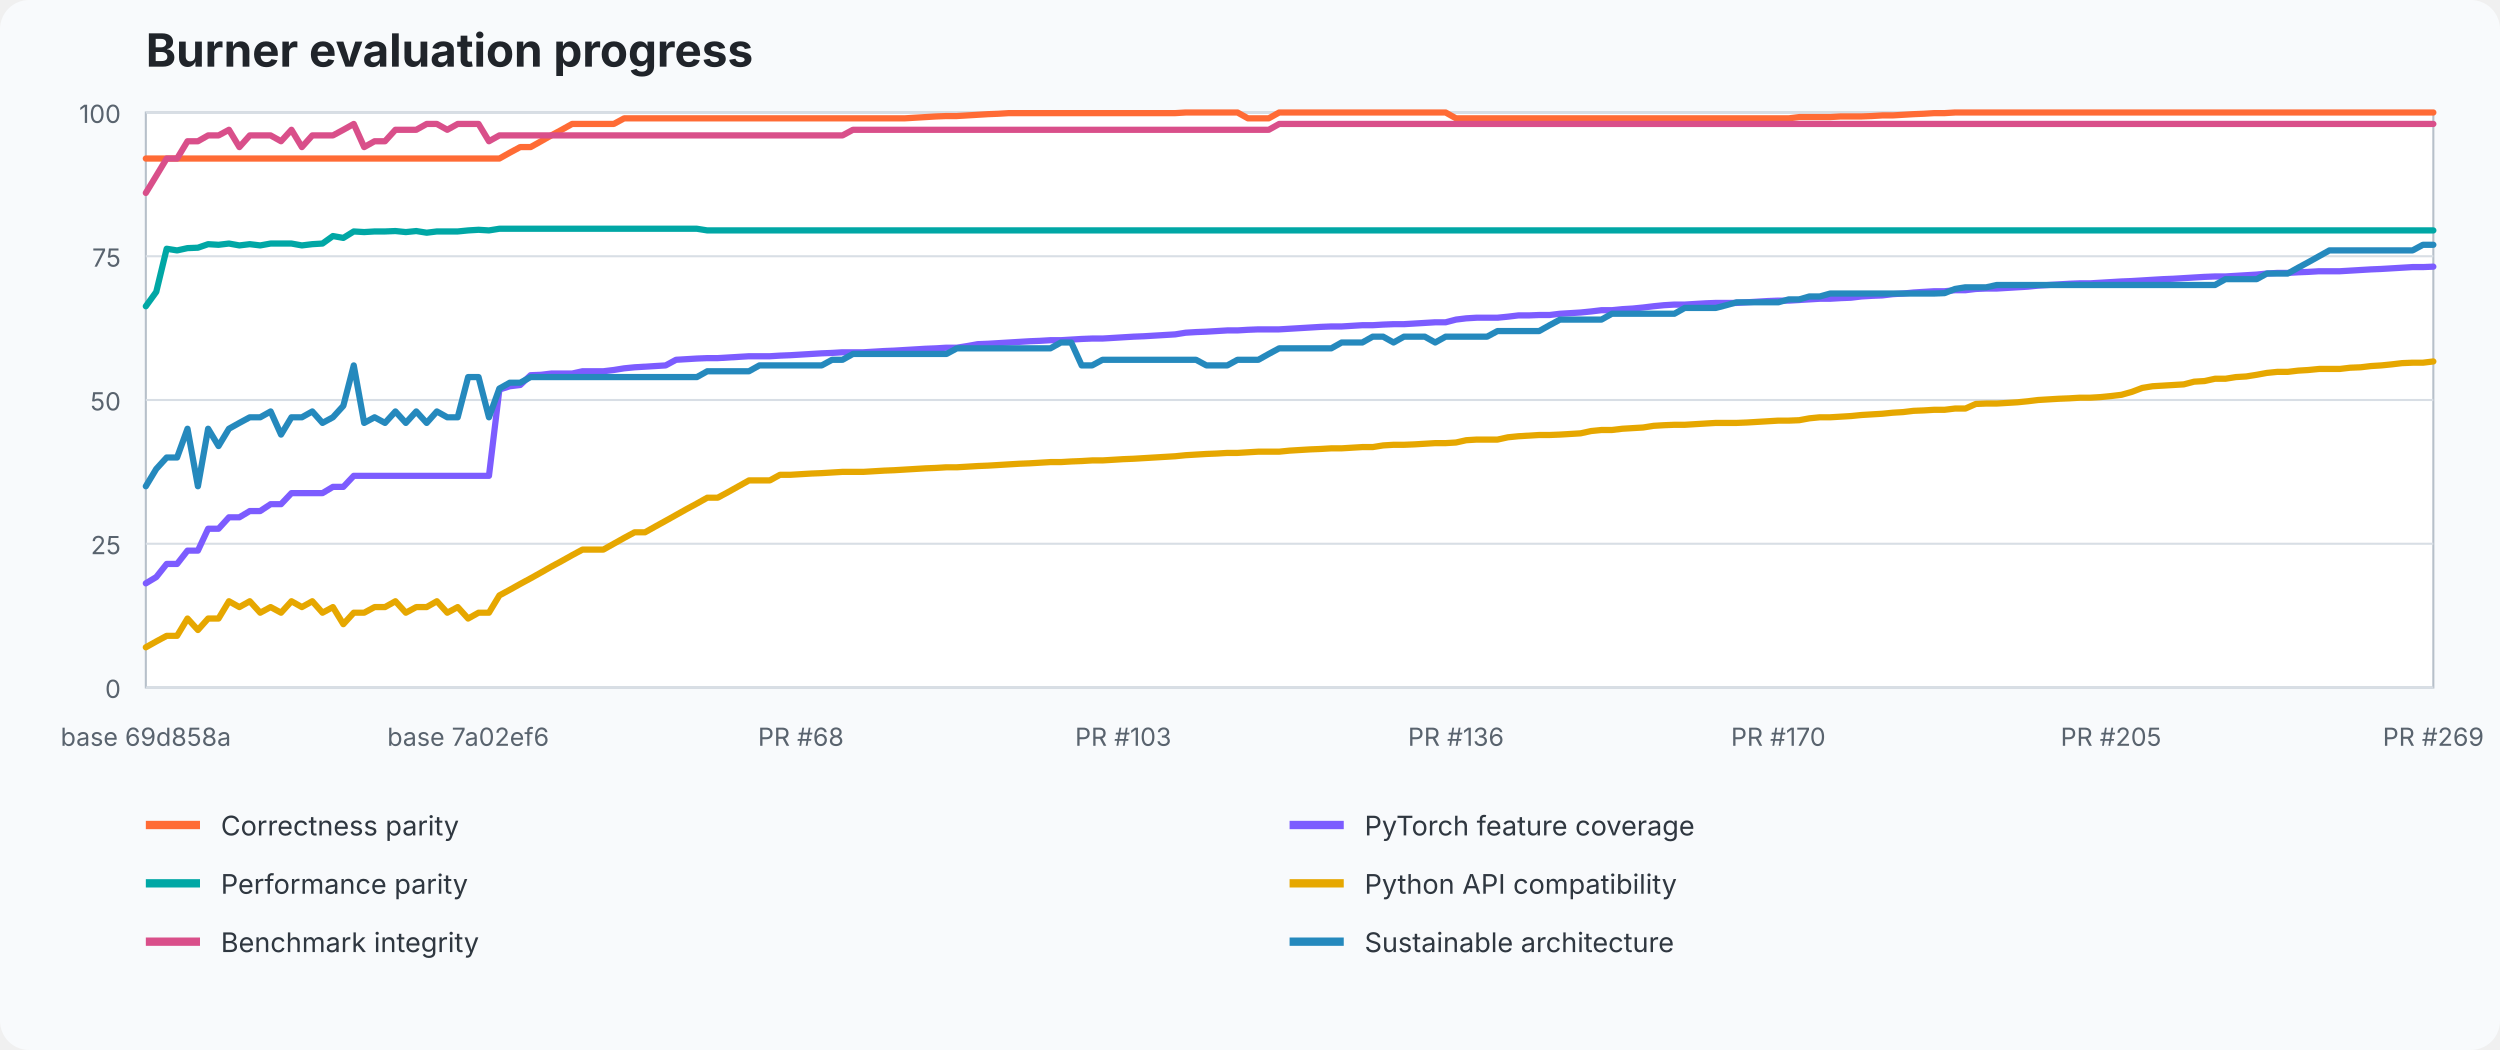
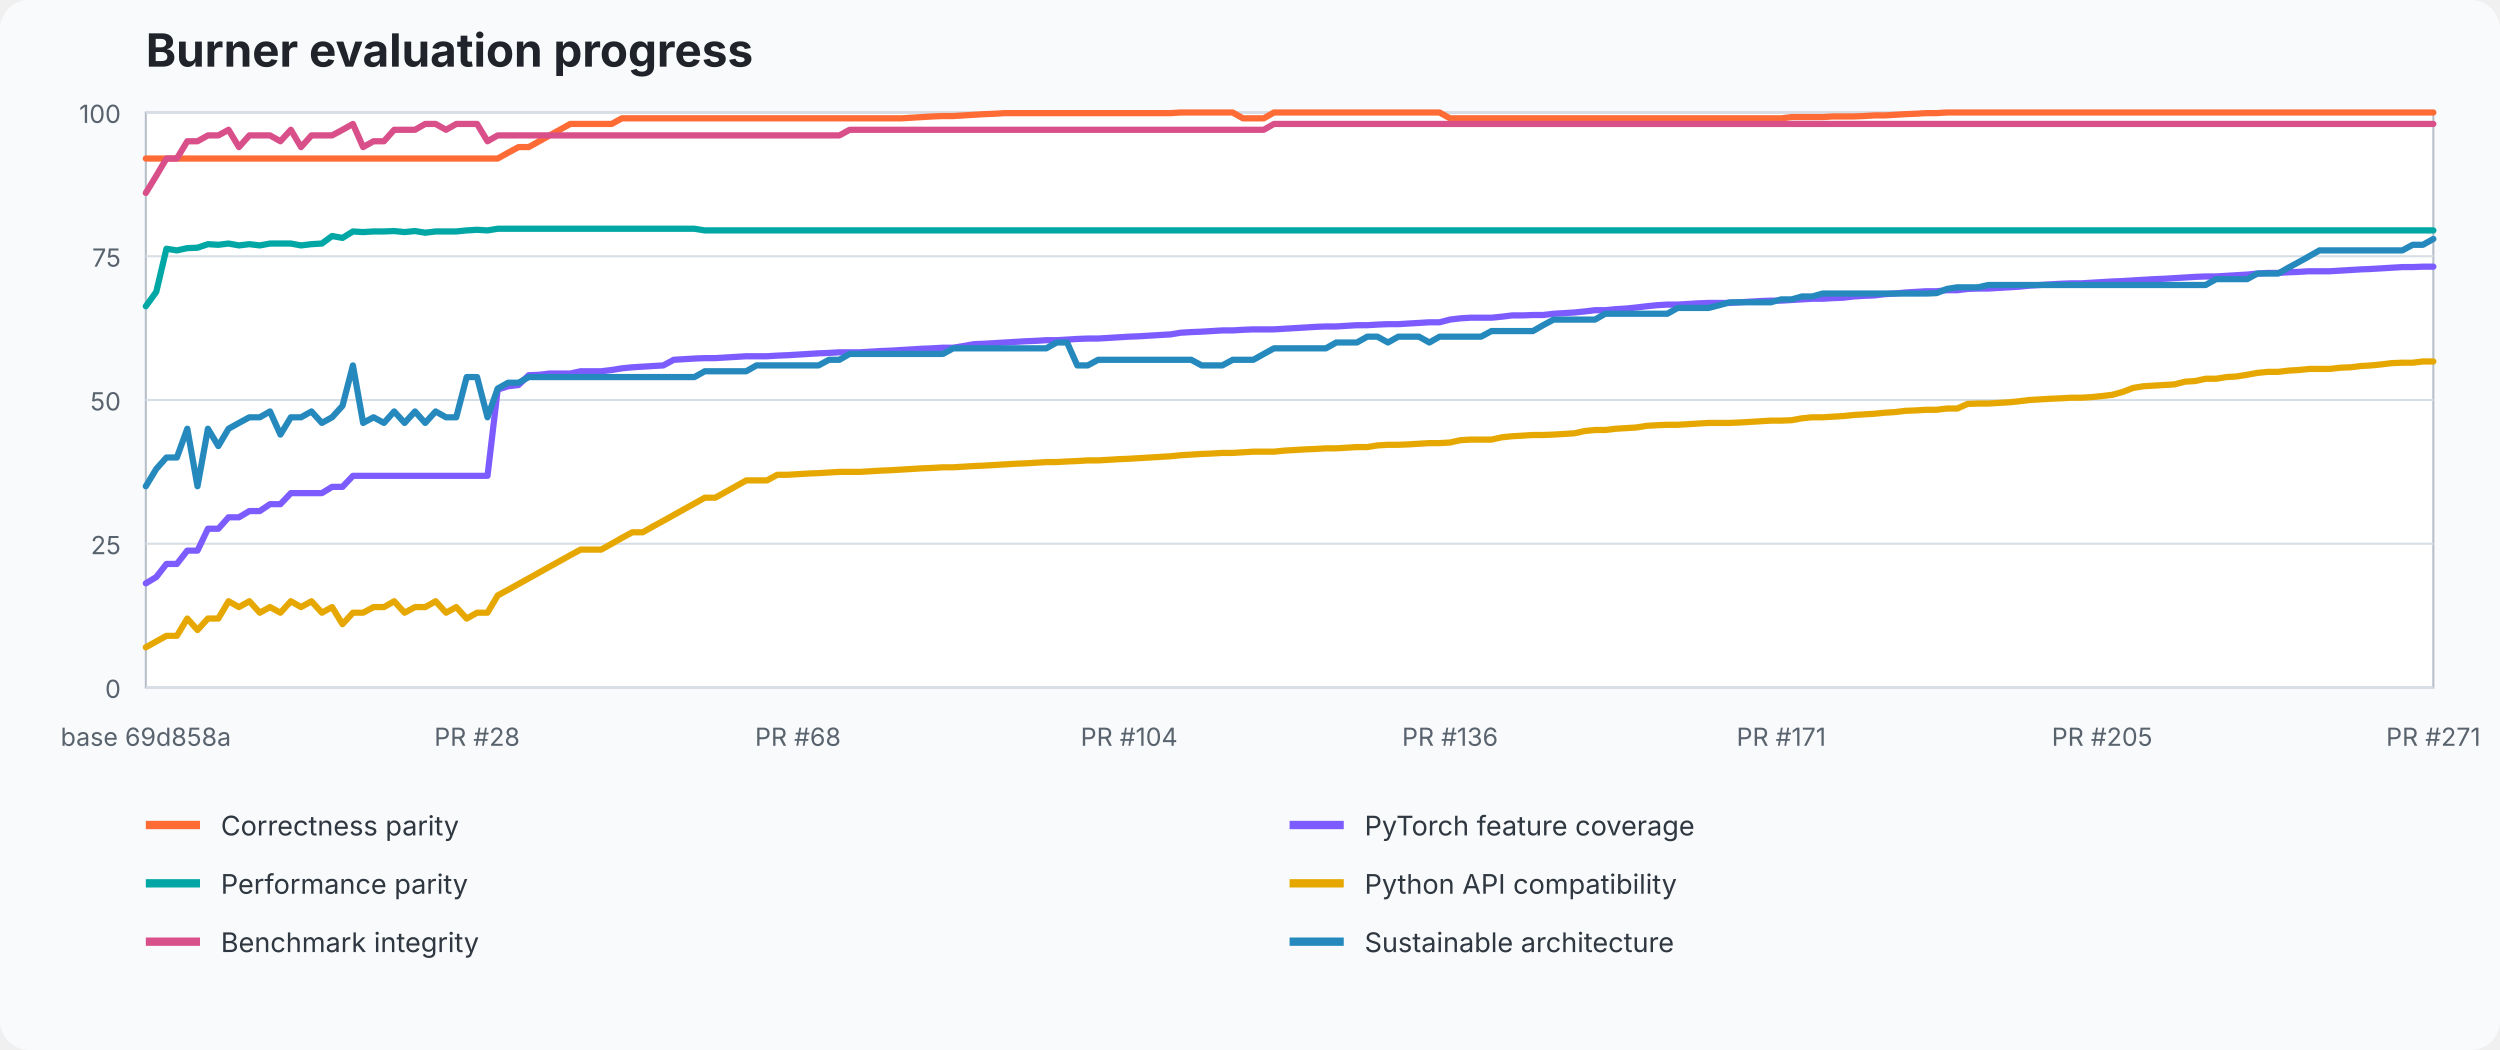
<svg xmlns="http://www.w3.org/2000/svg" width="1200" height="504" viewBox="0 0 1200 504" role="img" aria-labelledby="title desc">
  <style>text{font-family:ui-sans-serif,system-ui,-apple-system,BlinkMacSystemFont,"Segoe UI",sans-serif}.title{font-size:22px;font-weight:700;fill:#20242a}.axis{font-size:12px;fill:#59636e}.legend{font-size:13px;fill:#2f3740}.grid{stroke:#d8dee5;stroke-width:1}.plot{fill:#fff;stroke:#b7c0ca}</style>
  <rect width="100%" height="100%" fill="#f8fafc" rx="14" />
  <text x="70" y="32" class="title">Burner evaluation progress</text>
  <rect x="70" y="54" width="1098" height="276" class="plot" />
  <line x1="70" y1="330" x2="1168" y2="330" class="grid" />
  <text x="58" y="335" text-anchor="end" class="axis">0</text>
  <line x1="70" y1="261" x2="1168" y2="261" class="grid" />
  <text x="58" y="266" text-anchor="end" class="axis">25</text>
  <line x1="70" y1="192" x2="1168" y2="192" class="grid" />
  <text x="58" y="197" text-anchor="end" class="axis">50</text>
  <line x1="70" y1="123" x2="1168" y2="123" class="grid" />
  <text x="58" y="128" text-anchor="end" class="axis">75</text>
  <line x1="70" y1="54" x2="1168" y2="54" class="grid" />
  <text x="58" y="59" text-anchor="end" class="axis">100</text>
-   <polyline points="70.0,76.1 75.0,76.1 80.0,76.1 85.0,76.1 90.0,76.1 95.0,76.1 99.9,76.1 104.9,76.1 109.9,76.1 114.9,76.1 119.9,76.1 124.9,76.1 129.9,76.1 134.9,76.1 139.9,76.1 144.9,76.1 149.9,76.1 154.8,76.1 159.8,76.1 164.8,76.1 169.8,76.1 174.8,76.1 179.8,76.1 184.8,76.1 189.8,76.1 194.8,76.1 199.8,76.1 204.8,76.1 209.7,76.1 214.7,76.1 219.7,76.1 224.7,76.1 229.7,76.1 234.7,76.1 239.7,76.1 244.7,73.3 249.7,70.6 254.7,70.6 259.7,67.8 264.6,65.0 269.6,62.3 274.6,59.5 279.6,59.5 284.6,59.5 289.6,59.5 294.6,59.5 299.6,56.8 304.6,56.8 309.6,56.8 314.6,56.8 319.5,56.8 324.5,56.8 329.5,56.8 334.5,56.8 339.5,56.8 344.5,56.8 349.5,56.8 354.5,56.8 359.5,56.8 364.5,56.8 369.5,56.8 374.4,56.8 379.4,56.8 384.4,56.8 389.4,56.8 394.4,56.8 399.4,56.8 404.4,56.8 409.4,56.8 414.4,56.8 419.4,56.8 424.4,56.8 429.3,56.8 434.3,56.8 439.3,56.5 444.3,56.2 449.3,55.9 454.3,55.7 459.3,55.7 464.3,55.4 469.3,55.1 474.3,54.8 479.3,54.6 484.2,54.3 489.2,54.3 494.2,54.3 499.2,54.3 504.2,54.3 509.2,54.3 514.2,54.3 519.2,54.3 524.2,54.3 529.2,54.3 534.2,54.3 539.1,54.3 544.1,54.3 549.1,54.3 554.1,54.3 559.1,54.3 564.1,54.3 569.1,54.0 574.1,54.0 579.1,54.0 584.1,54.0 589.1,54.0 594.0,54.0 599.0,56.8 604.0,56.8 609.0,56.8 614.0,54.0 619.0,54.0 624.0,54.0 629.0,54.0 634.0,54.0 639.0,54.0 644.0,54.0 648.9,54.0 653.9,54.0 658.9,54.0 663.9,54.0 668.9,54.0 673.9,54.0 678.9,54.0 683.9,54.0 688.9,54.0 693.9,54.0 698.9,56.8 703.8,56.8 708.8,56.8 713.8,56.8 718.8,56.8 723.8,56.8 728.8,56.8 733.8,56.8 738.8,56.8 743.8,56.8 748.8,56.8 753.8,56.8 758.7,56.8 763.7,56.8 768.7,56.8 773.7,56.8 778.7,56.8 783.7,56.8 788.7,56.8 793.7,56.8 798.7,56.8 803.7,56.8 808.7,56.8 813.6,56.8 818.6,56.8 823.6,56.8 828.6,56.8 833.6,56.8 838.6,56.8 843.6,56.8 848.6,56.8 853.6,56.8 858.6,56.8 863.6,56.2 868.5,56.2 873.5,56.2 878.5,56.2 883.5,55.9 888.5,55.9 893.5,55.9 898.5,55.7 903.5,55.4 908.5,55.4 913.5,55.1 918.5,54.8 923.4,54.6 928.4,54.3 933.4,54.3 938.4,54.0 943.4,54.0 948.4,54.0 953.4,54.0 958.4,54.0 963.4,54.0 968.4,54.0 973.4,54.0 978.3,54.0 983.3,54.0 988.3,54.0 993.3,54.0 998.3,54.0 1003.3,54.0 1008.3,54.0 1013.3,54.0 1018.3,54.0 1023.3,54.0 1028.3,54.0 1033.2,54.0 1038.2,54.0 1043.2,54.0 1048.2,54.0 1053.2,54.0 1058.2,54.0 1063.2,54.0 1068.2,54.0 1073.2,54.0 1078.2,54.0 1083.2,54.0 1088.1,54.0 1093.1,54.0 1098.1,54.0 1103.1,54.0 1108.1,54.0 1113.1,54.0 1118.1,54.0 1123.1,54.0 1128.1,54.0 1133.1,54.0 1138.1,54.0 1143.0,54.0 1148.0,54.0 1153.0,54.0 1158.0,54.0 1163.0,54.0 1168.0,54.0" fill="none" stroke="#ff6b35" stroke-width="3" stroke-linejoin="round" stroke-linecap="round" />
-   <polyline points="70.0,280.0 75.0,277.0 80.0,270.7 85.0,270.7 90.0,264.3 95.0,264.3 99.9,253.8 104.9,253.8 109.9,248.3 114.9,248.3 119.9,245.3 124.9,245.3 129.9,242.0 134.9,242.0 139.9,236.7 144.9,236.7 149.9,236.7 154.8,236.7 159.8,233.7 164.8,233.7 169.8,228.4 174.8,228.4 179.8,228.4 184.8,228.4 189.8,228.4 194.8,228.4 199.8,228.4 204.8,228.4 209.7,228.4 214.7,228.4 219.7,228.4 224.7,228.4 229.7,228.4 234.7,228.4 239.7,187.0 244.7,185.4 249.7,184.8 254.7,180.1 259.7,179.9 264.6,179.3 269.6,179.3 274.6,179.3 279.6,178.2 284.6,178.2 289.6,178.2 294.6,177.6 299.6,176.8 304.6,176.3 309.6,176.0 314.6,175.7 319.5,175.4 324.5,172.7 329.5,172.4 334.5,172.1 339.5,171.9 344.5,171.9 349.5,171.6 354.5,171.3 359.5,171.0 364.5,171.0 369.5,171.0 374.4,170.7 379.4,170.5 384.4,170.2 389.4,169.9 394.4,169.6 399.4,169.4 404.4,169.1 409.4,169.1 414.4,169.1 419.4,168.8 424.4,168.5 429.3,168.3 434.3,168.0 439.3,167.7 444.3,167.4 449.3,167.2 454.3,166.9 459.3,166.9 464.3,166.1 469.3,165.2 474.3,165.0 479.3,164.7 484.2,164.4 489.2,164.1 494.2,163.8 499.2,163.6 504.2,163.3 509.2,163.3 514.2,163.0 519.2,162.7 524.2,162.5 529.2,162.5 534.2,162.2 539.1,161.9 544.1,161.6 549.1,161.4 554.1,161.1 559.1,160.8 564.1,160.5 569.1,159.7 574.1,159.4 579.1,159.2 584.1,158.9 589.1,158.6 594.0,158.6 599.0,158.3 604.0,158.1 609.0,158.1 614.0,158.1 619.0,157.8 624.0,157.5 629.0,157.2 634.0,156.9 639.0,156.7 644.0,156.7 648.9,156.4 653.9,156.1 658.9,156.1 663.9,155.8 668.9,155.6 673.9,155.6 678.9,155.3 683.9,155.0 688.9,154.7 693.9,154.7 698.9,153.4 703.8,152.8 708.8,152.5 713.8,152.5 718.8,152.5 723.8,152.0 728.8,151.4 733.8,151.4 738.8,151.2 743.8,151.2 748.8,150.6 753.8,150.3 758.7,150.0 763.7,149.5 768.7,148.9 773.7,148.9 778.7,148.4 783.7,148.1 788.7,147.6 793.7,147.0 798.7,146.5 803.7,146.2 808.7,146.2 813.6,145.9 818.6,145.6 823.6,145.4 828.6,145.4 833.6,145.4 838.6,145.1 843.6,144.8 848.6,144.5 853.6,144.3 858.6,144.3 863.6,144.0 868.5,143.7 873.5,143.4 878.5,143.4 883.5,143.1 888.5,142.9 893.5,142.3 898.5,142.0 903.5,141.8 908.5,141.2 913.5,140.9 918.5,140.4 923.4,140.1 928.4,139.8 933.4,139.8 938.4,139.3 943.4,139.3 948.4,138.7 953.4,138.5 958.4,138.5 963.4,138.2 968.4,137.9 973.4,137.6 978.3,137.1 983.3,136.8 988.3,136.5 993.3,136.2 998.3,136.0 1003.3,136.0 1008.3,135.7 1013.3,135.4 1018.3,135.1 1023.3,134.9 1028.3,134.6 1033.2,134.3 1038.2,134.0 1043.2,133.8 1048.2,133.5 1053.2,133.2 1058.2,132.9 1063.2,132.7 1068.2,132.7 1073.2,132.4 1078.2,132.1 1083.2,131.8 1088.1,131.3 1093.1,131.0 1098.1,131.0 1103.1,130.7 1108.1,130.5 1113.1,130.2 1118.1,130.2 1123.1,130.2 1128.1,129.9 1133.1,129.6 1138.1,129.3 1143.0,129.1 1148.0,128.8 1153.0,128.5 1158.0,128.2 1163.0,128.2 1168.0,128.0" fill="none" stroke="#7c5cff" stroke-width="3" stroke-linejoin="round" stroke-linecap="round" />
-   <polyline points="70.0,147.0 75.0,140.1 80.0,119.4 85.0,120.2 90.0,119.1 95.0,118.9 99.9,117.2 104.9,117.5 109.9,116.9 114.9,117.8 119.9,117.2 124.9,117.8 129.9,116.9 134.9,116.9 139.9,116.9 144.9,117.8 149.9,117.2 154.8,116.9 159.8,113.3 164.8,114.2 169.8,111.1 174.8,111.4 179.8,111.1 184.8,111.1 189.8,110.9 194.8,111.4 199.8,110.9 204.8,111.7 209.7,111.1 214.7,111.1 219.7,111.1 224.7,110.6 229.7,110.3 234.7,110.6 239.7,109.8 244.7,109.8 249.7,109.8 254.7,109.8 259.7,109.8 264.6,109.8 269.6,109.8 274.6,109.8 279.6,109.8 284.6,109.8 289.6,109.8 294.6,109.8 299.6,109.8 304.6,109.8 309.6,109.8 314.6,109.8 319.5,109.8 324.5,109.8 329.5,109.8 334.5,109.8 339.5,110.6 344.5,110.6 349.5,110.6 354.5,110.6 359.5,110.6 364.5,110.6 369.5,110.6 374.4,110.6 379.4,110.6 384.4,110.6 389.4,110.6 394.4,110.6 399.4,110.6 404.4,110.6 409.4,110.6 414.4,110.6 419.4,110.6 424.4,110.6 429.3,110.6 434.3,110.6 439.3,110.6 444.3,110.6 449.3,110.6 454.3,110.6 459.3,110.6 464.3,110.6 469.3,110.6 474.3,110.6 479.3,110.6 484.2,110.6 489.2,110.6 494.2,110.6 499.2,110.6 504.2,110.6 509.2,110.6 514.2,110.6 519.2,110.6 524.2,110.6 529.2,110.6 534.2,110.6 539.1,110.6 544.1,110.6 549.1,110.6 554.1,110.6 559.1,110.6 564.1,110.6 569.1,110.6 574.1,110.6 579.1,110.6 584.1,110.6 589.1,110.6 594.0,110.6 599.0,110.6 604.0,110.6 609.0,110.6 614.0,110.6 619.0,110.6 624.0,110.6 629.0,110.6 634.0,110.6 639.0,110.6 644.0,110.6 648.9,110.6 653.9,110.6 658.9,110.6 663.9,110.6 668.9,110.6 673.9,110.6 678.9,110.6 683.9,110.6 688.9,110.6 693.9,110.6 698.9,110.6 703.8,110.6 708.8,110.6 713.8,110.6 718.8,110.6 723.8,110.6 728.8,110.6 733.8,110.6 738.8,110.6 743.8,110.6 748.8,110.6 753.8,110.6 758.7,110.6 763.7,110.6 768.7,110.6 773.7,110.6 778.7,110.6 783.7,110.6 788.7,110.6 793.7,110.6 798.7,110.6 803.7,110.6 808.7,110.6 813.6,110.6 818.6,110.6 823.6,110.6 828.6,110.6 833.6,110.6 838.6,110.6 843.6,110.6 848.6,110.6 853.6,110.6 858.6,110.6 863.6,110.6 868.5,110.6 873.5,110.6 878.5,110.6 883.5,110.6 888.5,110.6 893.5,110.6 898.5,110.6 903.5,110.6 908.5,110.6 913.5,110.6 918.5,110.6 923.4,110.6 928.4,110.6 933.4,110.6 938.4,110.6 943.4,110.6 948.4,110.6 953.4,110.6 958.4,110.6 963.4,110.6 968.4,110.6 973.4,110.6 978.3,110.6 983.3,110.6 988.3,110.6 993.3,110.6 998.3,110.6 1003.3,110.6 1008.3,110.6 1013.3,110.6 1018.3,110.6 1023.3,110.6 1028.3,110.6 1033.2,110.6 1038.2,110.6 1043.2,110.6 1048.2,110.6 1053.2,110.6 1058.2,110.6 1063.2,110.6 1068.2,110.6 1073.2,110.6 1078.2,110.6 1083.2,110.6 1088.1,110.6 1093.1,110.6 1098.1,110.6 1103.1,110.6 1108.1,110.6 1113.1,110.6 1118.1,110.6 1123.1,110.6 1128.1,110.6 1133.1,110.6 1138.1,110.6 1143.0,110.6 1148.0,110.6 1153.0,110.6 1158.0,110.6 1163.0,110.6 1168.0,110.6" fill="none" stroke="#00a7a5" stroke-width="3" stroke-linejoin="round" stroke-linecap="round" />
-   <polyline points="70.0,310.7 75.0,307.9 80.0,305.2 85.0,305.2 90.0,296.9 95.0,302.4 99.9,296.9 104.9,296.9 109.9,288.6 114.9,291.4 119.9,288.6 124.9,294.1 129.9,291.4 134.9,294.1 139.9,288.6 144.9,291.4 149.9,288.6 154.8,294.1 159.8,291.4 164.8,299.6 169.8,294.1 174.8,294.1 179.8,291.4 184.8,291.4 189.8,288.6 194.8,294.1 199.8,291.4 204.8,291.4 209.7,288.6 214.7,294.1 219.7,291.4 224.7,296.9 229.7,294.1 234.7,294.1 239.7,285.8 244.7,283.1 249.7,280.3 254.7,277.6 259.7,274.8 264.6,272.0 269.6,269.3 274.6,266.5 279.6,263.8 284.6,263.8 289.6,263.8 294.6,261.0 299.6,258.2 304.6,255.5 309.6,255.5 314.6,252.7 319.5,250.0 324.5,247.2 329.5,244.4 334.5,241.7 339.5,238.9 344.5,238.9 349.5,236.2 354.5,233.4 359.5,230.6 364.5,230.6 369.5,230.6 374.4,227.9 379.4,227.9 384.4,227.6 389.4,227.3 394.4,227.1 399.4,226.8 404.4,226.5 409.4,226.5 414.4,226.5 419.4,226.2 424.4,225.9 429.3,225.7 434.3,225.4 439.3,225.1 444.3,224.8 449.3,224.6 454.3,224.3 459.3,224.3 464.3,224.0 469.3,223.7 474.3,223.5 479.3,223.2 484.2,222.9 489.2,222.6 494.2,222.4 499.2,222.1 504.2,221.8 509.2,221.8 514.2,221.5 519.2,221.3 524.2,221.0 529.2,221.0 534.2,220.7 539.1,220.4 544.1,220.2 549.1,219.9 554.1,219.6 559.1,219.3 564.1,219.0 569.1,218.5 574.1,218.2 579.1,217.9 584.1,217.7 589.1,217.4 594.0,217.4 599.0,217.1 604.0,216.8 609.0,216.8 614.0,216.8 619.0,216.3 624.0,216.0 629.0,215.7 634.0,215.5 639.0,215.2 644.0,215.2 648.9,214.9 653.9,214.6 658.9,214.6 663.9,213.8 668.9,213.5 673.9,213.5 678.9,213.3 683.9,213.0 688.9,212.7 693.9,212.7 698.9,212.4 703.8,211.3 708.8,211.0 713.8,211.0 718.8,211.0 723.8,209.9 728.8,209.4 733.8,209.1 738.8,208.8 743.8,208.8 748.8,208.6 753.8,208.3 758.7,208.0 763.7,206.9 768.7,206.4 773.7,206.4 778.7,205.8 783.7,205.5 788.7,205.2 793.7,204.4 798.7,204.1 803.7,203.9 808.7,203.9 813.6,203.6 818.6,203.3 823.6,203.0 828.6,203.0 833.6,203.0 838.6,202.8 843.6,202.5 848.6,202.2 853.6,201.9 858.6,201.9 863.6,201.7 868.5,200.8 873.5,200.3 878.5,200.3 883.5,200.0 888.5,199.7 893.5,199.2 898.5,198.9 903.5,198.6 908.5,198.1 913.5,197.8 918.5,197.2 923.4,197.0 928.4,196.7 933.4,196.7 938.4,196.1 943.4,196.1 948.4,193.9 953.4,193.7 958.4,193.7 963.4,193.4 968.4,193.1 973.4,192.6 978.3,192.0 983.3,191.7 988.3,191.4 993.3,191.2 998.3,190.9 1003.3,190.9 1008.3,190.6 1013.3,190.1 1018.3,189.5 1023.3,188.1 1028.3,186.2 1033.2,185.4 1038.2,185.1 1043.2,184.8 1048.2,184.5 1053.2,183.2 1058.2,182.9 1063.2,181.8 1068.2,181.8 1073.2,181.0 1078.2,180.7 1083.2,179.9 1088.1,179.0 1093.1,178.5 1098.1,178.5 1103.1,177.9 1108.1,177.6 1113.1,177.1 1118.1,177.1 1123.1,177.1 1128.1,176.5 1133.1,176.3 1138.1,175.7 1143.0,175.4 1148.0,174.9 1153.0,174.3 1158.0,174.1 1163.0,174.1 1168.0,173.5" fill="none" stroke="#e6a700" stroke-width="3" stroke-linejoin="round" stroke-linecap="round" />
-   <polyline points="70.0,92.6 75.0,84.4 80.0,76.1 85.0,76.1 90.0,67.8 95.0,67.8 99.9,65.0 104.9,65.0 109.9,62.3 114.9,70.6 119.9,65.0 124.9,65.0 129.9,65.0 134.9,67.8 139.9,62.3 144.9,70.6 149.9,65.0 154.8,65.0 159.8,65.0 164.8,62.3 169.8,59.5 174.8,70.6 179.8,67.8 184.8,67.8 189.8,62.3 194.8,62.3 199.8,62.3 204.8,59.5 209.7,59.5 214.7,62.3 219.7,59.5 224.7,59.5 229.7,59.5 234.7,67.8 239.7,65.0 244.7,65.0 249.7,65.0 254.7,65.0 259.7,65.0 264.6,65.0 269.6,65.0 274.6,65.0 279.6,65.0 284.6,65.0 289.6,65.0 294.6,65.0 299.6,65.0 304.6,65.0 309.6,65.0 314.6,65.0 319.5,65.0 324.5,65.0 329.5,65.0 334.5,65.0 339.5,65.0 344.5,65.0 349.5,65.0 354.5,65.0 359.5,65.0 364.5,65.0 369.5,65.0 374.4,65.0 379.4,65.0 384.4,65.0 389.4,65.0 394.4,65.0 399.4,65.0 404.4,65.0 409.4,62.3 414.4,62.3 419.4,62.3 424.4,62.3 429.3,62.3 434.3,62.3 439.3,62.3 444.3,62.3 449.3,62.3 454.3,62.3 459.3,62.3 464.3,62.3 469.3,62.3 474.3,62.3 479.3,62.3 484.2,62.3 489.2,62.3 494.2,62.3 499.2,62.3 504.2,62.3 509.2,62.3 514.2,62.3 519.2,62.3 524.2,62.3 529.2,62.3 534.2,62.3 539.1,62.3 544.1,62.3 549.1,62.3 554.1,62.3 559.1,62.3 564.1,62.3 569.1,62.3 574.1,62.3 579.1,62.3 584.1,62.3 589.1,62.3 594.0,62.3 599.0,62.3 604.0,62.3 609.0,62.3 614.0,59.5 619.0,59.5 624.0,59.5 629.0,59.5 634.0,59.5 639.0,59.5 644.0,59.5 648.9,59.5 653.9,59.5 658.9,59.5 663.9,59.5 668.9,59.5 673.9,59.5 678.9,59.5 683.9,59.5 688.9,59.5 693.9,59.5 698.9,59.5 703.8,59.5 708.8,59.5 713.8,59.5 718.8,59.5 723.8,59.5 728.8,59.5 733.8,59.5 738.8,59.5 743.8,59.5 748.8,59.5 753.8,59.5 758.7,59.5 763.7,59.5 768.7,59.5 773.7,59.5 778.7,59.5 783.7,59.5 788.7,59.5 793.7,59.5 798.7,59.5 803.7,59.5 808.7,59.5 813.6,59.5 818.6,59.5 823.6,59.5 828.6,59.5 833.6,59.5 838.6,59.5 843.6,59.5 848.6,59.5 853.6,59.5 858.6,59.5 863.6,59.5 868.5,59.5 873.5,59.5 878.5,59.5 883.5,59.5 888.5,59.5 893.5,59.5 898.5,59.5 903.5,59.5 908.5,59.5 913.5,59.5 918.5,59.5 923.4,59.5 928.4,59.5 933.4,59.5 938.4,59.5 943.4,59.5 948.4,59.5 953.4,59.5 958.4,59.5 963.4,59.5 968.4,59.5 973.4,59.5 978.3,59.5 983.3,59.5 988.3,59.5 993.3,59.5 998.3,59.5 1003.3,59.5 1008.3,59.5 1013.3,59.5 1018.3,59.5 1023.3,59.5 1028.3,59.5 1033.2,59.5 1038.2,59.5 1043.2,59.5 1048.2,59.5 1053.2,59.5 1058.2,59.5 1063.2,59.5 1068.2,59.5 1073.2,59.5 1078.2,59.5 1083.2,59.5 1088.1,59.5 1093.1,59.5 1098.1,59.5 1103.1,59.5 1108.1,59.5 1113.1,59.5 1118.1,59.5 1123.1,59.5 1128.1,59.5 1133.1,59.5 1138.1,59.5 1143.0,59.5 1148.0,59.5 1153.0,59.5 1158.0,59.5 1163.0,59.5 1168.0,59.5" fill="none" stroke="#d94f8a" stroke-width="3" stroke-linejoin="round" stroke-linecap="round" />
-   <polyline points="70.0,233.4 75.0,225.1 80.0,219.6 85.0,219.6 90.0,205.8 95.0,233.4 99.9,205.8 104.9,214.1 109.9,205.8 114.9,203.0 119.9,200.3 124.9,200.3 129.9,197.5 134.9,208.6 139.9,200.3 144.9,200.3 149.9,197.5 154.8,203.0 159.8,200.3 164.8,194.8 169.8,175.4 174.8,203.0 179.8,200.3 184.8,203.0 189.8,197.5 194.8,203.0 199.8,197.5 204.8,203.0 209.7,197.5 214.7,200.3 219.7,200.3 224.7,181.0 229.7,181.0 234.7,200.3 239.7,186.5 244.7,183.7 249.7,183.7 254.7,181.0 259.7,181.0 264.6,181.0 269.6,181.0 274.6,181.0 279.6,181.0 284.6,181.0 289.6,181.0 294.6,181.0 299.6,181.0 304.6,181.0 309.6,181.0 314.6,181.0 319.5,181.0 324.5,181.0 329.5,181.0 334.5,181.0 339.5,178.2 344.5,178.2 349.5,178.2 354.5,178.2 359.5,178.2 364.5,175.4 369.5,175.4 374.4,175.4 379.4,175.4 384.4,175.4 389.4,175.4 394.4,175.4 399.4,172.7 404.4,172.7 409.4,169.9 414.4,169.9 419.4,169.9 424.4,169.9 429.3,169.9 434.3,169.9 439.3,169.9 444.3,169.9 449.3,169.9 454.3,169.9 459.3,167.2 464.3,167.2 469.3,167.2 474.3,167.2 479.3,167.2 484.2,167.2 489.2,167.2 494.2,167.2 499.2,167.2 504.2,167.2 509.2,164.4 514.2,164.4 519.2,175.4 524.2,175.4 529.2,172.7 534.2,172.7 539.1,172.7 544.1,172.7 549.1,172.7 554.1,172.7 559.1,172.7 564.1,172.7 569.1,172.7 574.1,172.7 579.1,175.4 584.1,175.4 589.1,175.4 594.0,172.7 599.0,172.7 604.0,172.7 609.0,169.9 614.0,167.2 619.0,167.2 624.0,167.2 629.0,167.2 634.0,167.2 639.0,167.2 644.0,164.4 648.9,164.4 653.9,164.4 658.9,161.6 663.9,161.6 668.9,164.4 673.9,161.6 678.9,161.6 683.9,161.6 688.9,164.4 693.9,161.6 698.9,161.6 703.8,161.6 708.8,161.6 713.8,161.6 718.8,158.9 723.8,158.9 728.8,158.9 733.8,158.9 738.8,158.9 743.8,156.1 748.8,153.4 753.8,153.4 758.7,153.4 763.7,153.4 768.7,153.4 773.7,150.6 778.7,150.6 783.7,150.6 788.7,150.6 793.7,150.6 798.7,150.6 803.7,150.6 808.7,147.8 813.6,147.8 818.6,147.8 823.6,147.8 828.6,146.5 833.6,145.1 838.6,145.1 843.6,145.1 848.6,145.1 853.6,145.1 858.6,143.7 863.6,143.7 868.5,142.3 873.5,142.3 878.5,140.9 883.5,140.9 888.5,140.9 893.5,140.9 898.5,140.9 903.5,140.9 908.5,140.9 913.5,140.9 918.5,140.9 923.4,140.9 928.4,140.9 933.4,140.7 938.4,138.7 943.4,137.9 948.4,137.9 953.4,137.9 958.4,136.8 963.4,136.8 968.4,136.8 973.4,136.8 978.3,136.8 983.3,136.8 988.3,136.8 993.3,136.8 998.3,136.8 1003.3,136.8 1008.3,136.8 1013.3,136.8 1018.3,136.8 1023.3,136.8 1028.3,136.8 1033.2,136.8 1038.2,136.8 1043.2,136.8 1048.2,136.8 1053.2,136.8 1058.2,136.8 1063.2,136.8 1068.2,134.0 1073.2,134.0 1078.2,134.0 1083.2,134.0 1088.1,131.3 1093.1,131.3 1098.1,131.3 1103.1,128.5 1108.1,125.8 1113.1,123.0 1118.1,120.2 1123.1,120.2 1128.1,120.2 1133.1,120.2 1138.1,120.2 1143.0,120.2 1148.0,120.2 1153.0,120.2 1158.0,120.2 1163.0,117.5 1168.0,117.5" fill="none" stroke="#2589bd" stroke-width="3" stroke-linejoin="round" stroke-linecap="round" />
+   <polyline points="70.0,76.1 75.0,76.1 79.9,76.1 84.9,76.1 89.9,76.1 94.8,76.1 99.8,76.1 104.8,76.1 109.7,76.1 114.7,76.1 119.7,76.1 124.7,76.1 129.6,76.1 134.6,76.1 139.6,76.1 144.5,76.1 149.5,76.1 154.5,76.1 159.4,76.1 164.4,76.1 169.4,76.1 174.3,76.1 179.3,76.1 184.3,76.1 189.2,76.1 194.2,76.1 199.2,76.1 204.1,76.1 209.1,76.1 214.1,76.1 219.0,76.1 224.0,76.1 229.0,76.1 234.0,76.1 238.9,76.1 243.9,73.3 248.9,70.6 253.8,70.6 258.8,67.8 263.8,65.0 268.7,62.3 273.7,59.5 278.7,59.5 283.6,59.5 288.6,59.5 293.6,59.5 298.5,56.8 303.5,56.8 308.5,56.8 313.4,56.8 318.4,56.8 323.4,56.8 328.4,56.8 333.3,56.8 338.3,56.8 343.3,56.8 348.2,56.8 353.2,56.8 358.2,56.8 363.1,56.8 368.1,56.8 373.1,56.8 378.0,56.8 383.0,56.8 388.0,56.8 392.9,56.8 397.9,56.8 402.9,56.8 407.8,56.8 412.8,56.8 417.8,56.8 422.8,56.8 427.7,56.8 432.7,56.8 437.7,56.5 442.6,56.2 447.6,55.9 452.6,55.7 457.5,55.7 462.5,55.4 467.5,55.1 472.4,54.8 477.4,54.6 482.4,54.3 487.3,54.3 492.3,54.3 497.3,54.3 502.2,54.3 507.2,54.3 512.2,54.3 517.1,54.3 522.1,54.3 527.1,54.3 532.1,54.3 537.0,54.3 542.0,54.3 547.0,54.3 551.9,54.3 556.9,54.3 561.9,54.3 566.8,54.0 571.8,54.0 576.8,54.0 581.7,54.0 586.7,54.0 591.7,54.0 596.6,56.8 601.6,56.8 606.6,56.8 611.5,54.0 616.5,54.0 621.5,54.0 626.5,54.0 631.4,54.0 636.4,54.0 641.4,54.0 646.3,54.0 651.3,54.0 656.3,54.0 661.2,54.0 666.2,54.0 671.2,54.0 676.1,54.0 681.1,54.0 686.1,54.0 691.0,54.0 696.0,56.8 701.0,56.8 705.9,56.8 710.9,56.8 715.9,56.8 720.9,56.8 725.8,56.8 730.8,56.8 735.8,56.8 740.7,56.8 745.7,56.8 750.7,56.8 755.6,56.8 760.6,56.8 765.6,56.8 770.5,56.8 775.5,56.8 780.5,56.8 785.4,56.8 790.4,56.8 795.4,56.8 800.3,56.8 805.3,56.8 810.3,56.8 815.2,56.8 820.2,56.8 825.2,56.8 830.2,56.8 835.1,56.8 840.1,56.8 845.1,56.8 850.0,56.8 855.0,56.8 860.0,56.2 864.9,56.2 869.9,56.2 874.9,56.2 879.8,55.9 884.8,55.9 889.8,55.9 894.7,55.7 899.7,55.4 904.7,55.4 909.6,55.1 914.6,54.8 919.6,54.6 924.6,54.3 929.5,54.3 934.5,54.0 939.5,54.0 944.4,54.0 949.4,54.0 954.4,54.0 959.3,54.0 964.3,54.0 969.3,54.0 974.2,54.0 979.2,54.0 984.2,54.0 989.1,54.0 994.1,54.0 999.1,54.0 1004.0,54.0 1009.0,54.0 1014.0,54.0 1019.0,54.0 1023.9,54.0 1028.9,54.0 1033.9,54.0 1038.8,54.0 1043.8,54.0 1048.8,54.0 1053.7,54.0 1058.7,54.0 1063.7,54.0 1068.6,54.0 1073.6,54.0 1078.6,54.0 1083.5,54.0 1088.5,54.0 1093.5,54.0 1098.4,54.0 1103.4,54.0 1108.4,54.0 1113.3,54.0 1118.3,54.0 1123.3,54.0 1128.3,54.0 1133.2,54.0 1138.2,54.0 1143.2,54.0 1148.1,54.0 1153.1,54.0 1158.1,54.0 1163.0,54.0 1168.0,54.0" fill="none" stroke="#ff6b35" stroke-width="3" stroke-linejoin="round" stroke-linecap="round" />
+   <polyline points="70.0,280.0 75.0,277.0 79.9,270.7 84.9,270.7 89.9,264.3 94.8,264.3 99.8,253.8 104.8,253.8 109.7,248.3 114.7,248.3 119.7,245.3 124.7,245.3 129.6,242.0 134.6,242.0 139.6,236.7 144.5,236.7 149.5,236.7 154.5,236.7 159.4,233.7 164.4,233.7 169.4,228.4 174.3,228.4 179.3,228.4 184.3,228.4 189.2,228.4 194.2,228.4 199.2,228.4 204.1,228.4 209.1,228.4 214.1,228.4 219.0,228.4 224.0,228.4 229.0,228.4 234.0,228.4 238.9,187.0 243.9,185.4 248.9,184.8 253.8,180.1 258.8,179.9 263.8,179.3 268.7,179.3 273.7,179.3 278.7,178.2 283.6,178.2 288.6,178.2 293.6,177.6 298.5,176.8 303.5,176.3 308.5,176.0 313.4,175.7 318.4,175.4 323.4,172.7 328.4,172.4 333.3,172.1 338.3,171.9 343.3,171.9 348.2,171.6 353.2,171.3 358.2,171.0 363.1,171.0 368.1,171.0 373.1,170.7 378.0,170.5 383.0,170.2 388.0,169.9 392.9,169.6 397.9,169.4 402.9,169.1 407.8,169.1 412.8,169.1 417.8,168.8 422.8,168.5 427.7,168.3 432.7,168.0 437.7,167.7 442.6,167.4 447.6,167.2 452.6,166.9 457.5,166.9 462.5,166.1 467.5,165.2 472.4,165.0 477.4,164.7 482.4,164.4 487.3,164.1 492.3,163.8 497.3,163.6 502.2,163.3 507.2,163.3 512.2,163.0 517.1,162.7 522.1,162.5 527.1,162.5 532.1,162.2 537.0,161.9 542.0,161.6 547.0,161.4 551.9,161.1 556.9,160.8 561.9,160.5 566.8,159.7 571.8,159.4 576.8,159.2 581.7,158.9 586.7,158.6 591.7,158.6 596.6,158.3 601.6,158.1 606.6,158.1 611.5,158.1 616.5,157.8 621.5,157.5 626.5,157.2 631.4,156.9 636.4,156.7 641.4,156.7 646.3,156.4 651.3,156.1 656.3,156.1 661.2,155.8 666.2,155.6 671.2,155.6 676.1,155.3 681.1,155.0 686.1,154.7 691.0,154.7 696.0,153.4 701.0,152.8 705.9,152.5 710.9,152.5 715.9,152.5 720.9,152.0 725.8,151.4 730.8,151.4 735.8,151.2 740.7,151.2 745.7,150.6 750.7,150.3 755.6,150.0 760.6,149.5 765.6,148.9 770.5,148.9 775.5,148.4 780.5,148.1 785.4,147.6 790.4,147.0 795.4,146.5 800.3,146.2 805.3,146.2 810.3,145.9 815.2,145.6 820.2,145.4 825.2,145.4 830.2,145.4 835.1,145.1 840.1,144.8 845.1,144.5 850.0,144.3 855.0,144.3 860.0,144.0 864.9,143.7 869.9,143.4 874.9,143.4 879.8,143.1 884.8,142.9 889.8,142.3 894.7,142.0 899.7,141.8 904.7,141.2 909.6,140.9 914.6,140.4 919.6,140.1 924.6,139.8 929.5,139.8 934.5,139.3 939.5,139.3 944.4,138.7 949.4,138.5 954.4,138.5 959.3,138.2 964.3,137.9 969.3,137.6 974.2,137.1 979.2,136.8 984.2,136.5 989.1,136.2 994.1,136.0 999.1,136.0 1004.0,135.7 1009.0,135.4 1014.0,135.1 1019.0,134.9 1023.9,134.6 1028.9,134.3 1033.9,134.0 1038.8,133.8 1043.8,133.5 1048.8,133.2 1053.7,132.9 1058.7,132.7 1063.7,132.7 1068.6,132.4 1073.6,132.1 1078.6,131.8 1083.5,131.3 1088.5,131.0 1093.5,131.0 1098.4,130.7 1103.4,130.5 1108.4,130.2 1113.3,130.2 1118.3,130.2 1123.3,129.9 1128.3,129.6 1133.2,129.3 1138.2,129.1 1143.2,128.8 1148.1,128.5 1153.1,128.2 1158.1,128.2 1163.0,128.0 1168.0,128.0" fill="none" stroke="#7c5cff" stroke-width="3" stroke-linejoin="round" stroke-linecap="round" />
+   <polyline points="70.0,147.0 75.0,140.1 79.9,119.4 84.9,120.2 89.9,119.1 94.8,118.9 99.8,117.2 104.8,117.5 109.7,116.9 114.7,117.8 119.7,117.2 124.7,117.8 129.6,116.9 134.6,116.9 139.6,116.9 144.5,117.8 149.5,117.2 154.5,116.9 159.4,113.3 164.4,114.2 169.4,111.1 174.3,111.4 179.3,111.1 184.3,111.1 189.2,110.9 194.2,111.4 199.2,110.9 204.1,111.7 209.1,111.1 214.1,111.1 219.0,111.1 224.0,110.6 229.0,110.3 234.0,110.6 238.9,109.8 243.9,109.8 248.9,109.8 253.8,109.8 258.8,109.8 263.8,109.8 268.7,109.8 273.7,109.8 278.7,109.8 283.6,109.8 288.6,109.8 293.6,109.8 298.5,109.8 303.5,109.8 308.5,109.8 313.4,109.8 318.4,109.8 323.4,109.8 328.4,109.8 333.3,109.8 338.3,110.6 343.3,110.6 348.2,110.6 353.2,110.6 358.2,110.6 363.1,110.6 368.1,110.6 373.1,110.6 378.0,110.6 383.0,110.6 388.0,110.6 392.9,110.6 397.9,110.6 402.9,110.6 407.8,110.6 412.8,110.6 417.8,110.6 422.8,110.6 427.7,110.6 432.7,110.6 437.7,110.6 442.6,110.6 447.6,110.6 452.6,110.6 457.5,110.6 462.5,110.6 467.5,110.6 472.4,110.6 477.4,110.6 482.4,110.6 487.3,110.6 492.3,110.6 497.3,110.6 502.2,110.6 507.2,110.6 512.2,110.6 517.1,110.6 522.1,110.6 527.1,110.6 532.1,110.6 537.0,110.6 542.0,110.6 547.0,110.6 551.9,110.6 556.9,110.6 561.9,110.6 566.8,110.6 571.8,110.6 576.8,110.6 581.7,110.6 586.7,110.6 591.7,110.6 596.6,110.6 601.6,110.6 606.6,110.6 611.5,110.6 616.5,110.6 621.5,110.6 626.5,110.6 631.4,110.6 636.4,110.6 641.4,110.6 646.3,110.6 651.3,110.6 656.3,110.6 661.2,110.6 666.2,110.6 671.2,110.6 676.1,110.6 681.1,110.6 686.1,110.6 691.0,110.6 696.0,110.6 701.0,110.6 705.9,110.6 710.9,110.6 715.9,110.6 720.9,110.6 725.8,110.6 730.8,110.6 735.8,110.6 740.7,110.6 745.7,110.6 750.7,110.6 755.6,110.6 760.6,110.6 765.6,110.6 770.5,110.6 775.5,110.6 780.5,110.6 785.4,110.6 790.4,110.6 795.4,110.6 800.3,110.6 805.3,110.6 810.3,110.6 815.2,110.6 820.2,110.6 825.2,110.6 830.2,110.6 835.1,110.6 840.1,110.6 845.1,110.6 850.0,110.6 855.0,110.6 860.0,110.6 864.9,110.6 869.9,110.6 874.9,110.6 879.8,110.6 884.8,110.6 889.8,110.6 894.7,110.6 899.7,110.6 904.7,110.6 909.6,110.6 914.6,110.6 919.6,110.6 924.6,110.6 929.5,110.6 934.5,110.6 939.5,110.6 944.4,110.6 949.4,110.6 954.4,110.6 959.3,110.6 964.3,110.6 969.3,110.6 974.2,110.6 979.2,110.6 984.2,110.6 989.1,110.6 994.1,110.6 999.1,110.6 1004.0,110.6 1009.0,110.6 1014.0,110.6 1019.0,110.6 1023.9,110.6 1028.9,110.6 1033.9,110.6 1038.8,110.6 1043.8,110.6 1048.8,110.6 1053.7,110.6 1058.7,110.6 1063.7,110.6 1068.6,110.6 1073.6,110.6 1078.6,110.6 1083.5,110.6 1088.5,110.6 1093.5,110.6 1098.4,110.6 1103.4,110.6 1108.4,110.6 1113.3,110.6 1118.3,110.6 1123.3,110.6 1128.3,110.6 1133.2,110.6 1138.2,110.6 1143.2,110.6 1148.1,110.6 1153.1,110.6 1158.1,110.6 1163.0,110.6 1168.0,110.6" fill="none" stroke="#00a7a5" stroke-width="3" stroke-linejoin="round" stroke-linecap="round" />
+   <polyline points="70.0,310.7 75.0,307.9 79.9,305.2 84.9,305.2 89.9,296.9 94.8,302.4 99.8,296.9 104.8,296.9 109.7,288.6 114.7,291.4 119.7,288.6 124.7,294.1 129.6,291.4 134.6,294.1 139.6,288.6 144.5,291.4 149.5,288.6 154.5,294.1 159.4,291.4 164.4,299.6 169.4,294.1 174.3,294.1 179.3,291.4 184.3,291.4 189.2,288.6 194.2,294.1 199.2,291.4 204.1,291.4 209.1,288.6 214.1,294.1 219.0,291.4 224.0,296.9 229.0,294.1 234.0,294.1 238.9,285.8 243.9,283.1 248.9,280.3 253.8,277.6 258.8,274.8 263.8,272.0 268.7,269.3 273.7,266.5 278.7,263.8 283.6,263.8 288.6,263.8 293.6,261.0 298.5,258.2 303.5,255.5 308.5,255.5 313.4,252.7 318.4,250.0 323.4,247.2 328.4,244.4 333.3,241.7 338.3,238.9 343.3,238.9 348.2,236.2 353.2,233.4 358.2,230.6 363.1,230.6 368.1,230.6 373.1,227.9 378.0,227.9 383.0,227.6 388.0,227.3 392.9,227.1 397.9,226.8 402.9,226.5 407.8,226.5 412.8,226.5 417.8,226.2 422.8,225.9 427.7,225.7 432.7,225.4 437.7,225.1 442.6,224.8 447.6,224.6 452.6,224.3 457.5,224.3 462.5,224.0 467.5,223.7 472.4,223.5 477.4,223.2 482.4,222.9 487.3,222.6 492.3,222.4 497.3,222.1 502.2,221.8 507.2,221.8 512.2,221.5 517.1,221.3 522.1,221.0 527.1,221.0 532.1,220.7 537.0,220.4 542.0,220.2 547.0,219.9 551.9,219.6 556.9,219.3 561.9,219.0 566.8,218.5 571.8,218.2 576.8,217.9 581.7,217.7 586.7,217.4 591.7,217.4 596.6,217.1 601.6,216.8 606.6,216.8 611.5,216.8 616.5,216.3 621.5,216.0 626.5,215.7 631.4,215.5 636.4,215.2 641.4,215.2 646.3,214.9 651.3,214.6 656.3,214.6 661.2,213.8 666.2,213.5 671.2,213.5 676.1,213.3 681.1,213.0 686.1,212.7 691.0,212.7 696.0,212.4 701.0,211.3 705.9,211.0 710.9,211.0 715.9,211.0 720.9,209.9 725.8,209.4 730.8,209.1 735.8,208.8 740.7,208.8 745.7,208.6 750.7,208.3 755.6,208.0 760.6,206.9 765.6,206.4 770.5,206.4 775.5,205.8 780.5,205.5 785.4,205.2 790.4,204.4 795.4,204.1 800.3,203.9 805.3,203.9 810.3,203.6 815.2,203.3 820.2,203.0 825.2,203.0 830.2,203.0 835.1,202.8 840.1,202.5 845.1,202.2 850.0,201.9 855.0,201.9 860.0,201.7 864.9,200.8 869.9,200.3 874.9,200.3 879.8,200.0 884.8,199.7 889.8,199.2 894.7,198.9 899.7,198.6 904.7,198.1 909.6,197.8 914.6,197.2 919.6,197.0 924.6,196.7 929.5,196.7 934.5,196.1 939.5,196.1 944.4,193.9 949.4,193.7 954.4,193.7 959.3,193.4 964.3,193.1 969.3,192.6 974.2,192.0 979.2,191.7 984.2,191.4 989.1,191.2 994.1,190.9 999.1,190.9 1004.0,190.6 1009.0,190.1 1014.0,189.5 1019.0,188.1 1023.9,186.2 1028.9,185.4 1033.9,185.1 1038.8,184.8 1043.8,184.5 1048.8,183.2 1053.7,182.9 1058.7,181.8 1063.7,181.8 1068.6,181.0 1073.6,180.7 1078.6,179.9 1083.5,179.0 1088.5,178.5 1093.5,178.5 1098.4,177.9 1103.4,177.6 1108.4,177.1 1113.3,177.1 1118.3,177.1 1123.3,176.5 1128.3,176.3 1133.2,175.7 1138.2,175.4 1143.2,174.9 1148.1,174.3 1153.1,174.1 1158.1,174.1 1163.0,173.5 1168.0,173.5" fill="none" stroke="#e6a700" stroke-width="3" stroke-linejoin="round" stroke-linecap="round" />
+   <polyline points="70.0,92.6 75.0,84.4 79.9,76.1 84.9,76.1 89.9,67.8 94.8,67.8 99.8,65.0 104.8,65.0 109.7,62.3 114.7,70.6 119.7,65.0 124.7,65.0 129.6,65.0 134.6,67.8 139.6,62.3 144.5,70.6 149.5,65.0 154.5,65.0 159.4,65.0 164.4,62.3 169.4,59.5 174.3,70.6 179.3,67.8 184.3,67.8 189.2,62.3 194.2,62.3 199.2,62.3 204.1,59.5 209.1,59.5 214.1,62.3 219.0,59.5 224.0,59.5 229.0,59.5 234.0,67.8 238.9,65.0 243.9,65.0 248.9,65.0 253.8,65.0 258.8,65.0 263.8,65.0 268.7,65.0 273.7,65.0 278.7,65.0 283.6,65.0 288.6,65.0 293.6,65.0 298.5,65.0 303.5,65.0 308.5,65.0 313.4,65.0 318.4,65.0 323.4,65.0 328.4,65.0 333.3,65.0 338.3,65.0 343.3,65.0 348.2,65.0 353.2,65.0 358.2,65.0 363.1,65.0 368.1,65.0 373.1,65.0 378.0,65.0 383.0,65.0 388.0,65.0 392.9,65.0 397.9,65.0 402.9,65.0 407.8,62.3 412.8,62.3 417.8,62.3 422.8,62.3 427.7,62.3 432.7,62.3 437.7,62.3 442.6,62.3 447.6,62.3 452.6,62.3 457.5,62.3 462.5,62.3 467.5,62.3 472.4,62.3 477.4,62.3 482.4,62.3 487.3,62.3 492.3,62.3 497.3,62.3 502.2,62.3 507.2,62.3 512.2,62.3 517.1,62.3 522.1,62.3 527.1,62.3 532.1,62.3 537.0,62.3 542.0,62.3 547.0,62.3 551.9,62.3 556.9,62.3 561.9,62.3 566.8,62.3 571.8,62.3 576.8,62.3 581.7,62.3 586.7,62.3 591.7,62.3 596.6,62.3 601.6,62.3 606.6,62.3 611.5,59.5 616.5,59.5 621.5,59.5 626.5,59.5 631.4,59.5 636.4,59.5 641.4,59.5 646.3,59.5 651.3,59.5 656.3,59.5 661.2,59.5 666.2,59.5 671.2,59.5 676.1,59.5 681.1,59.5 686.1,59.5 691.0,59.5 696.0,59.5 701.0,59.5 705.9,59.5 710.9,59.5 715.9,59.5 720.9,59.5 725.8,59.5 730.8,59.5 735.8,59.5 740.7,59.5 745.7,59.5 750.7,59.5 755.6,59.5 760.6,59.5 765.6,59.5 770.5,59.5 775.5,59.5 780.5,59.5 785.4,59.5 790.4,59.5 795.4,59.5 800.3,59.5 805.3,59.5 810.3,59.5 815.2,59.5 820.2,59.5 825.2,59.5 830.2,59.5 835.1,59.5 840.1,59.5 845.1,59.5 850.0,59.5 855.0,59.5 860.0,59.5 864.9,59.5 869.9,59.5 874.9,59.5 879.8,59.5 884.8,59.5 889.8,59.5 894.7,59.5 899.7,59.5 904.7,59.5 909.6,59.5 914.6,59.5 919.6,59.5 924.6,59.5 929.5,59.5 934.5,59.5 939.5,59.5 944.4,59.5 949.4,59.5 954.4,59.5 959.3,59.5 964.3,59.5 969.3,59.5 974.2,59.5 979.2,59.5 984.2,59.5 989.1,59.5 994.1,59.5 999.1,59.5 1004.0,59.5 1009.0,59.5 1014.0,59.5 1019.0,59.5 1023.9,59.5 1028.9,59.5 1033.9,59.5 1038.8,59.5 1043.8,59.5 1048.8,59.5 1053.7,59.5 1058.7,59.5 1063.7,59.5 1068.6,59.5 1073.6,59.5 1078.6,59.5 1083.5,59.5 1088.5,59.5 1093.5,59.5 1098.4,59.5 1103.4,59.5 1108.4,59.5 1113.3,59.5 1118.3,59.5 1123.3,59.5 1128.3,59.5 1133.2,59.5 1138.2,59.5 1143.2,59.5 1148.1,59.5 1153.1,59.5 1158.1,59.5 1163.0,59.5 1168.0,59.5" fill="none" stroke="#d94f8a" stroke-width="3" stroke-linejoin="round" stroke-linecap="round" />
+   <polyline points="70.0,233.4 75.0,225.1 79.9,219.6 84.9,219.6 89.9,205.8 94.8,233.4 99.8,205.8 104.8,214.1 109.7,205.8 114.7,203.0 119.7,200.3 124.7,200.3 129.6,197.5 134.6,208.6 139.6,200.3 144.5,200.3 149.5,197.5 154.5,203.0 159.4,200.3 164.4,194.8 169.4,175.4 174.3,203.0 179.3,200.3 184.3,203.0 189.2,197.5 194.2,203.0 199.2,197.5 204.1,203.0 209.1,197.5 214.1,200.3 219.0,200.3 224.0,181.0 229.0,181.0 234.0,200.3 238.9,186.5 243.9,183.7 248.9,183.7 253.8,181.0 258.8,181.0 263.8,181.0 268.7,181.0 273.7,181.0 278.7,181.0 283.6,181.0 288.6,181.0 293.6,181.0 298.5,181.0 303.5,181.0 308.5,181.0 313.4,181.0 318.4,181.0 323.4,181.0 328.4,181.0 333.3,181.0 338.3,178.2 343.3,178.2 348.2,178.2 353.2,178.2 358.2,178.2 363.1,175.4 368.1,175.4 373.1,175.4 378.0,175.4 383.0,175.4 388.0,175.4 392.9,175.4 397.9,172.7 402.9,172.7 407.8,169.9 412.8,169.9 417.8,169.9 422.8,169.9 427.7,169.9 432.7,169.9 437.7,169.9 442.6,169.9 447.6,169.9 452.6,169.9 457.5,167.2 462.5,167.2 467.5,167.2 472.4,167.2 477.4,167.2 482.4,167.2 487.3,167.2 492.3,167.2 497.3,167.2 502.2,167.2 507.2,164.4 512.2,164.4 517.1,175.4 522.1,175.4 527.1,172.7 532.1,172.7 537.0,172.7 542.0,172.7 547.0,172.7 551.9,172.7 556.9,172.7 561.9,172.7 566.8,172.7 571.8,172.7 576.8,175.4 581.7,175.4 586.7,175.4 591.7,172.7 596.6,172.7 601.6,172.7 606.6,169.9 611.5,167.2 616.5,167.2 621.5,167.2 626.5,167.2 631.4,167.2 636.4,167.2 641.4,164.4 646.3,164.4 651.3,164.4 656.3,161.6 661.2,161.6 666.2,164.4 671.2,161.6 676.1,161.6 681.1,161.6 686.1,164.4 691.0,161.6 696.0,161.6 701.0,161.6 705.9,161.6 710.9,161.6 715.9,158.9 720.9,158.9 725.8,158.9 730.8,158.9 735.8,158.9 740.7,156.1 745.7,153.4 750.7,153.4 755.6,153.4 760.6,153.4 765.6,153.4 770.5,150.6 775.5,150.6 780.5,150.6 785.4,150.6 790.4,150.6 795.4,150.6 800.3,150.6 805.3,147.8 810.3,147.8 815.2,147.8 820.2,147.8 825.2,146.5 830.2,145.1 835.1,145.1 840.1,145.1 845.1,145.1 850.0,145.1 855.0,143.7 860.0,143.7 864.9,142.3 869.9,142.3 874.9,140.9 879.8,140.9 884.8,140.9 889.8,140.9 894.7,140.9 899.7,140.9 904.7,140.9 909.6,140.9 914.6,140.9 919.6,140.9 924.6,140.9 929.5,140.7 934.5,138.7 939.5,137.9 944.4,137.9 949.4,137.9 954.4,136.8 959.3,136.8 964.3,136.8 969.3,136.8 974.2,136.8 979.2,136.8 984.2,136.8 989.1,136.8 994.1,136.8 999.1,136.8 1004.0,136.8 1009.0,136.8 1014.0,136.8 1019.0,136.8 1023.9,136.8 1028.9,136.8 1033.9,136.8 1038.8,136.8 1043.8,136.8 1048.8,136.8 1053.7,136.8 1058.7,136.8 1063.7,134.0 1068.6,134.0 1073.6,134.0 1078.6,134.0 1083.5,131.3 1088.5,131.3 1093.5,131.3 1098.4,128.5 1103.4,125.8 1108.4,123.0 1113.3,120.2 1118.3,120.2 1123.3,120.2 1128.3,120.2 1133.2,120.2 1138.2,120.2 1143.2,120.2 1148.1,120.2 1153.1,120.2 1158.1,117.5 1163.0,117.5 1168.0,114.7" fill="none" stroke="#2589bd" stroke-width="3" stroke-linejoin="round" stroke-linecap="round" />
  <text x="70" y="358" text-anchor="middle" class="axis">base 69d858a</text>
-   <text x="224.718" y="358" text-anchor="middle" class="axis">base 7a02ef6</text>
-   <text x="384.427" y="358" text-anchor="middle" class="axis">PR #68</text>
-   <text x="539.145" y="358" text-anchor="middle" class="axis">PR #103</text>
-   <text x="698.855" y="358" text-anchor="middle" class="axis">PR #136</text>
-   <text x="853.573" y="358" text-anchor="middle" class="axis">PR #170</text>
-   <text x="1013.282" y="358" text-anchor="middle" class="axis">PR #205</text>
-   <text x="1168" y="358" text-anchor="middle" class="axis">PR #269</text>
+   <text x="228.986" y="358" text-anchor="middle" class="axis">PR #28</text>
+   <text x="383.005" y="358" text-anchor="middle" class="axis">PR #68</text>
+   <text x="541.991" y="358" text-anchor="middle" class="axis">PR #104</text>
+   <text x="696.009" y="358" text-anchor="middle" class="axis">PR #136</text>
+   <text x="854.995" y="358" text-anchor="middle" class="axis">PR #171</text>
+   <text x="1009.014" y="358" text-anchor="middle" class="axis">PR #205</text>
+   <text x="1168" y="358" text-anchor="middle" class="axis">PR #271</text>
  <line x1="70" y1="396" x2="96" y2="396" stroke="#ff6b35" stroke-width="4" />
  <text x="106" y="401" class="legend">Correctness parity</text>
  <line x1="619" y1="396" x2="645" y2="396" stroke="#7c5cff" stroke-width="4" />
  <text x="655" y="401" class="legend">PyTorch feature coverage</text>
  <line x1="70" y1="424" x2="96" y2="424" stroke="#00a7a5" stroke-width="4" />
  <text x="106" y="429" class="legend">Performance parity</text>
  <line x1="619" y1="424" x2="645" y2="424" stroke="#e6a700" stroke-width="4" />
  <text x="655" y="429" class="legend">Python API compatibility</text>
  <line x1="70" y1="452" x2="96" y2="452" stroke="#d94f8a" stroke-width="4" />
  <text x="106" y="457" class="legend">Benchmark integrity</text>
  <line x1="619" y1="452" x2="645" y2="452" stroke="#2589bd" stroke-width="4" />
  <text x="655" y="457" class="legend">Sustainable architecture</text>
</svg>
